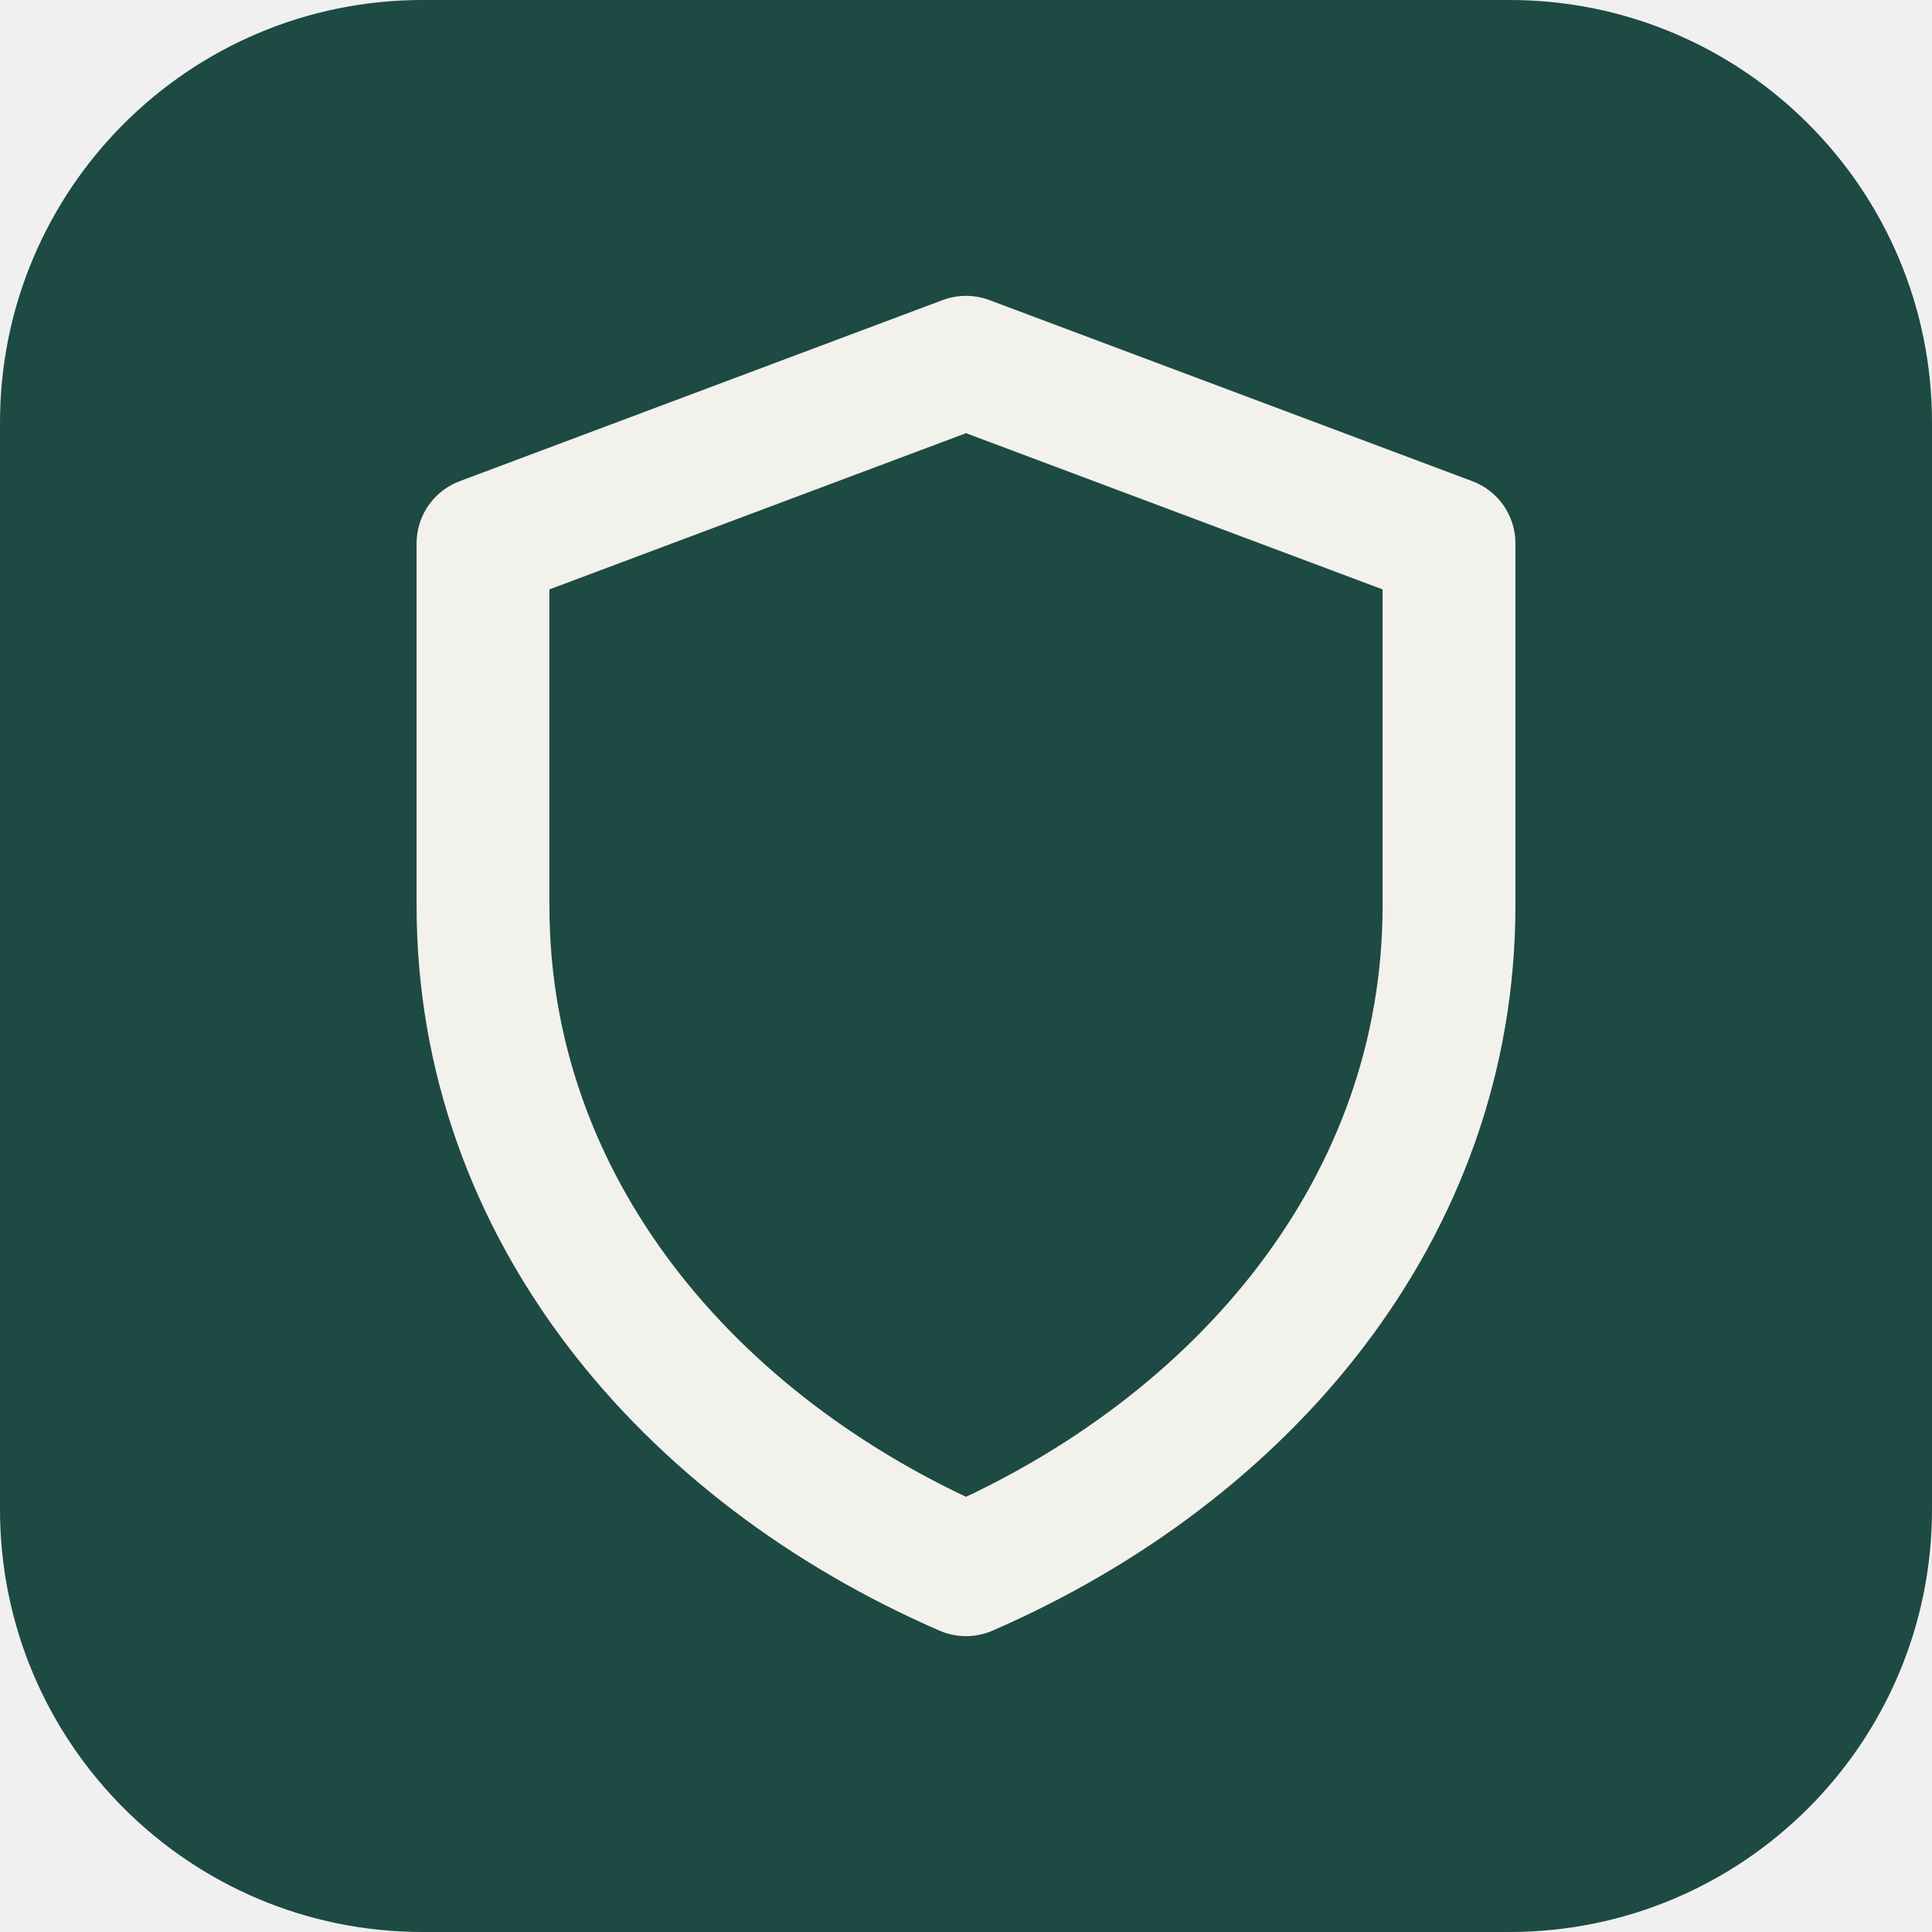
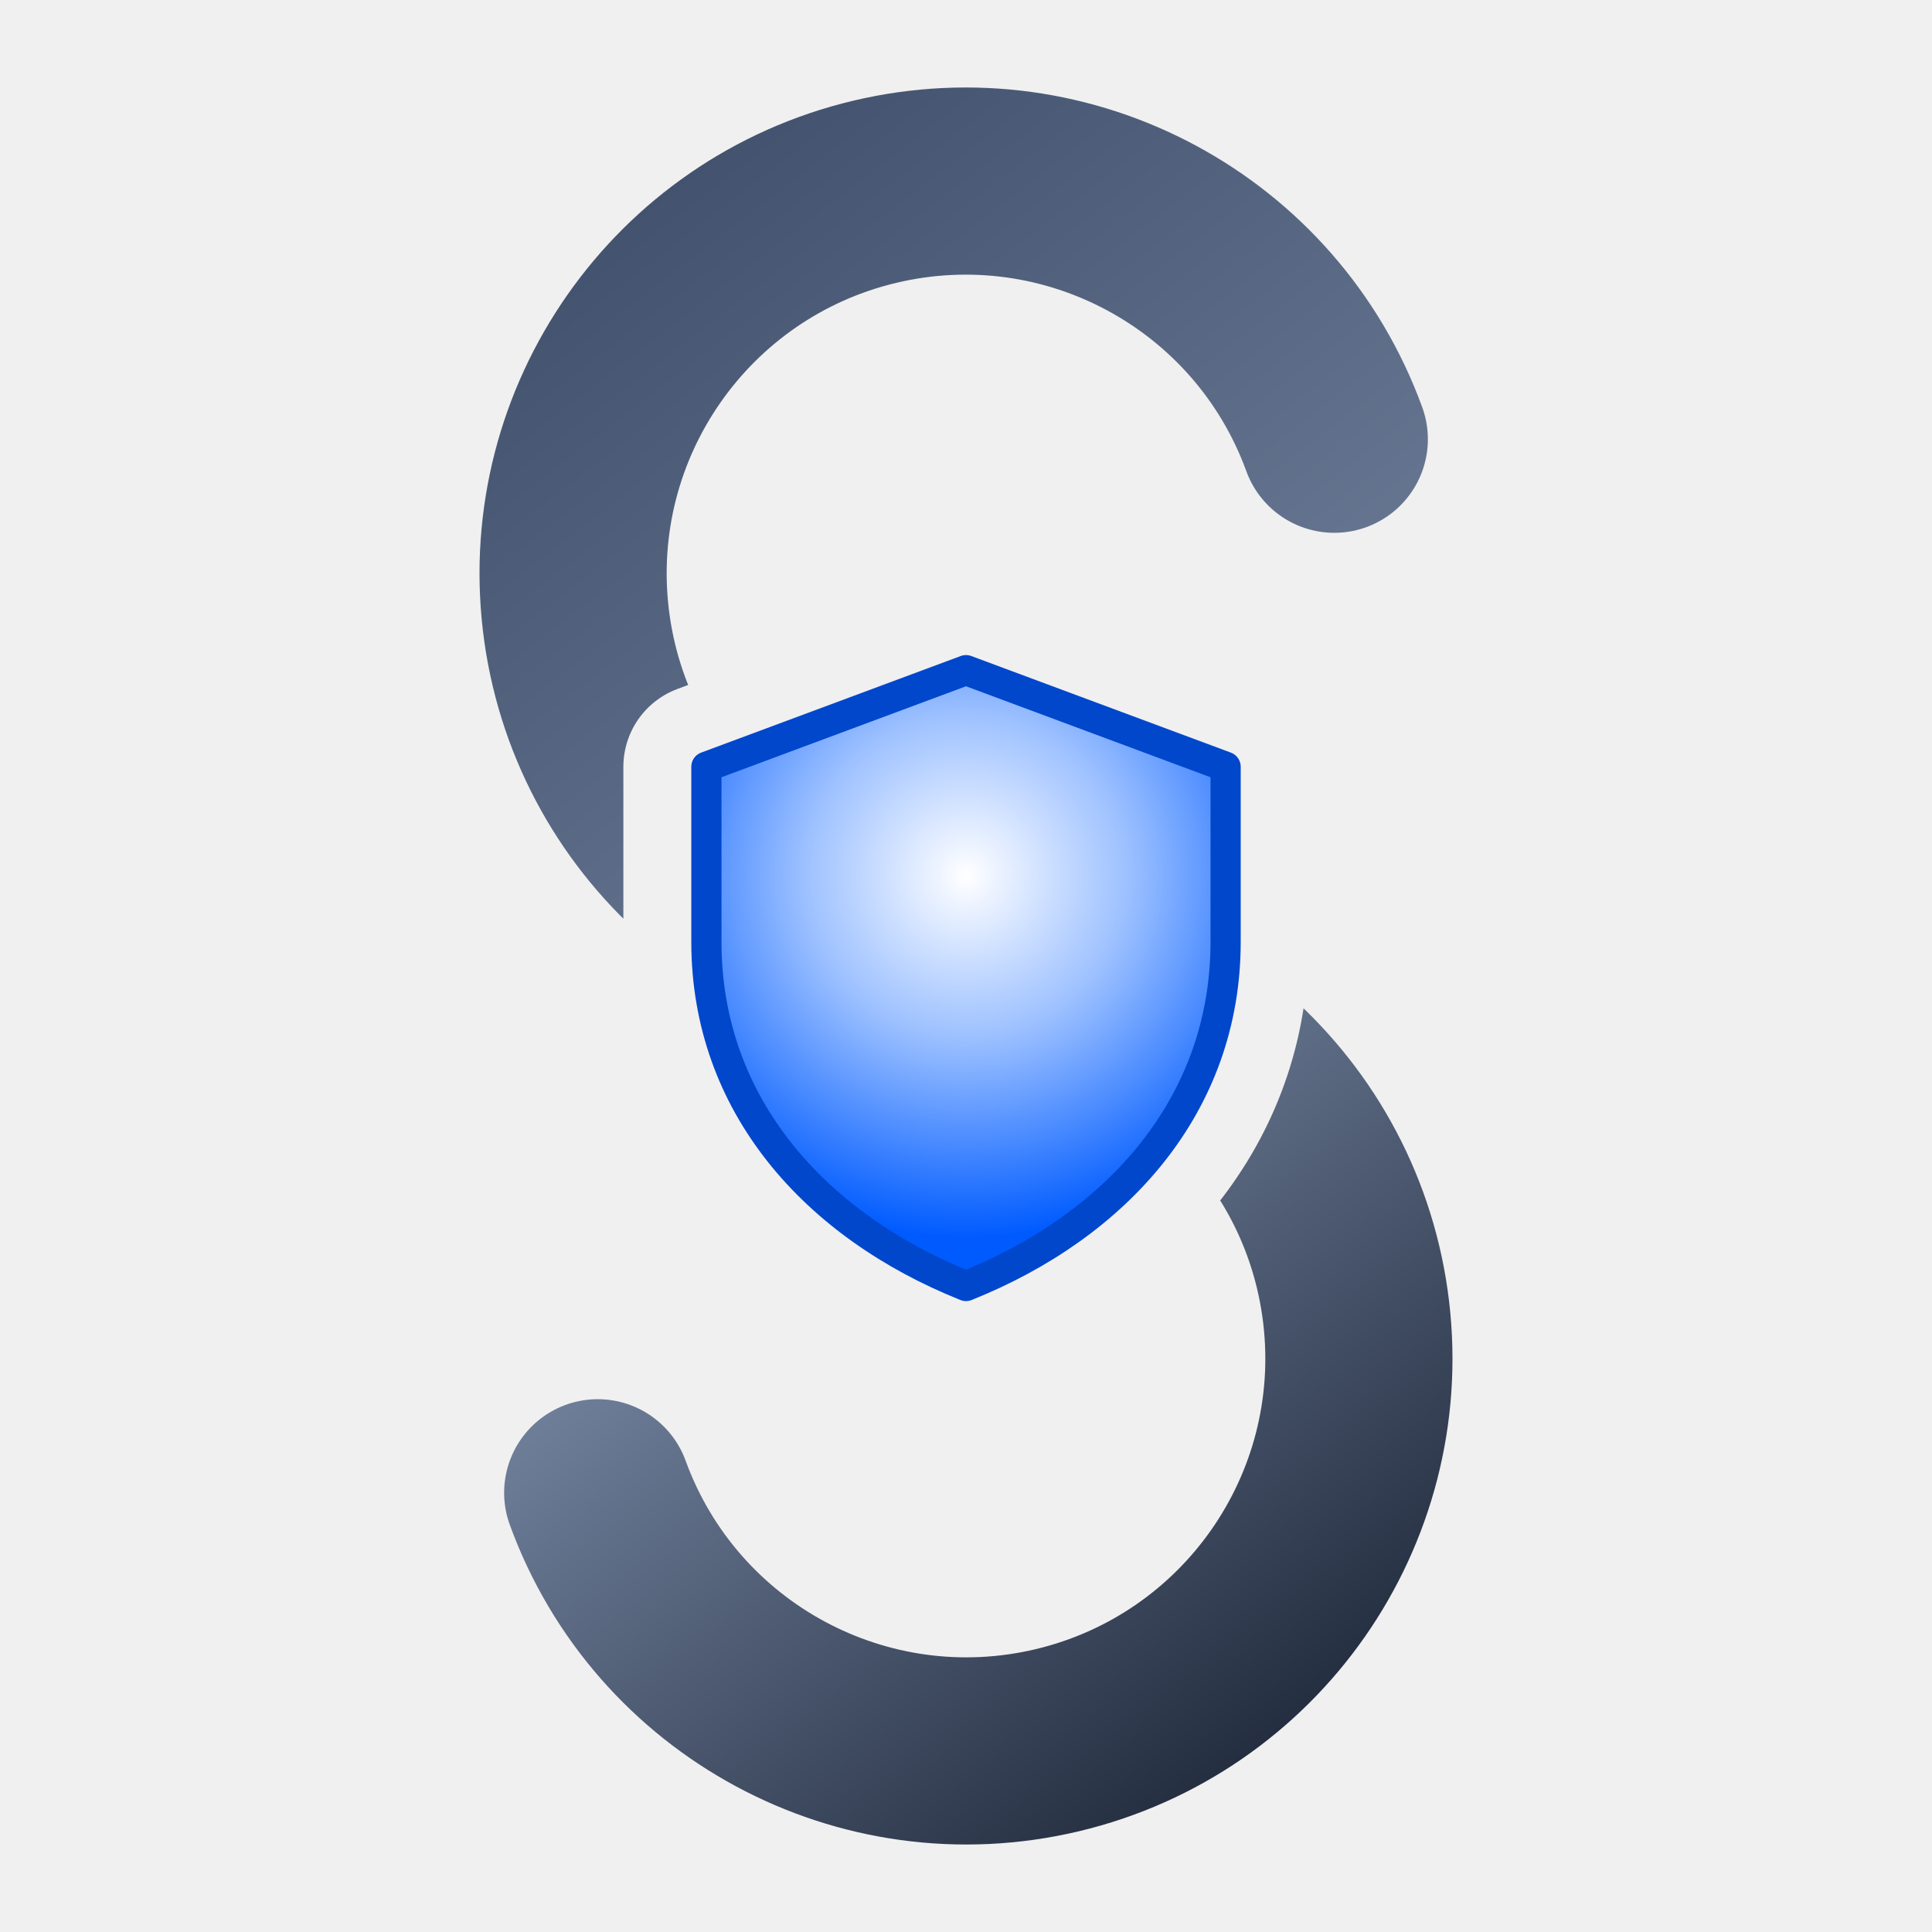
- <svg xmlns="http://www.w3.org/2000/svg" viewBox="0 0 32 32">
-   <rect width="32" height="32" rx="7" fill="#1d4a43" />
-   <path d="M16 6l8 3v6c0 5-3.4 9-8 11-4.6-2-8-6-8-11V9z" fill="none" stroke="#f3f1ec" stroke-width="2.2" stroke-linejoin="round" />
+ <svg xmlns="http://www.w3.org/2000/svg" viewBox="0 0 64 64" aria-hidden="true">
+   <defs>
+     <linearGradient id="fr" x1="12" y1="6" x2="52" y2="58" gradientUnits="userSpaceOnUse">
+       <stop offset="0" stop-color="#3A4A66" />
+       <stop offset="0.55" stop-color="#6E7E99" />
+       <stop offset="1" stop-color="#101828" />
+     </linearGradient>
+     <radialGradient id="fs" cx="32" cy="29" r="12" gradientUnits="userSpaceOnUse">
+       <stop offset="0" stop-color="#FFFFFF" />
+       <stop offset="0.45" stop-color="#9CC0FF" />
+       <stop offset="1" stop-color="#005BFF" />
+     </radialGradient>
+     <radialGradient id="fg" cx="32" cy="32" r="16" gradientUnits="userSpaceOnUse">
+       <stop offset="0" stop-color="#5B8CFF" stop-opacity="0.55" />
+       <stop offset="1" stop-color="#5B8CFF" stop-opacity="0" />
+     </radialGradient>
+     <mask id="fm" maskUnits="userSpaceOnUse" x="0" y="0" width="64" height="64">
+       <rect width="64" height="64" fill="#fff" />
+       <path d="M32 22.2 L40.6 25.4 V31.2 C40.6 36.6 37 40.6 32 42.6 C27 40.6 23.4 36.6 23.4 31.2 V25.4 Z" fill="#000" stroke="#000" stroke-width="5.5" stroke-linejoin="round" />
+     </mask>
+   </defs>
+   <g mask="url(#fm)" fill="none" stroke-linecap="round">
+     <path d="M44.2 14.55 A13 13 0 1 0 32 32" stroke="url(#fr)" stroke-width="6.2" />
+     <path d="M32 32 A13 13 0 1 1 19.8 49.45" stroke="url(#fr)" stroke-width="6.2" />
+   </g>
+   <path d="M32 22.2 L40.6 25.4 V31.2 C40.6 36.6 37 40.6 32 42.6 C27 40.6 23.4 36.6 23.4 31.2 V25.4 Z" fill="url(#fs)" stroke="#0047CC" stroke-width="1" stroke-linejoin="round" />
</svg>
